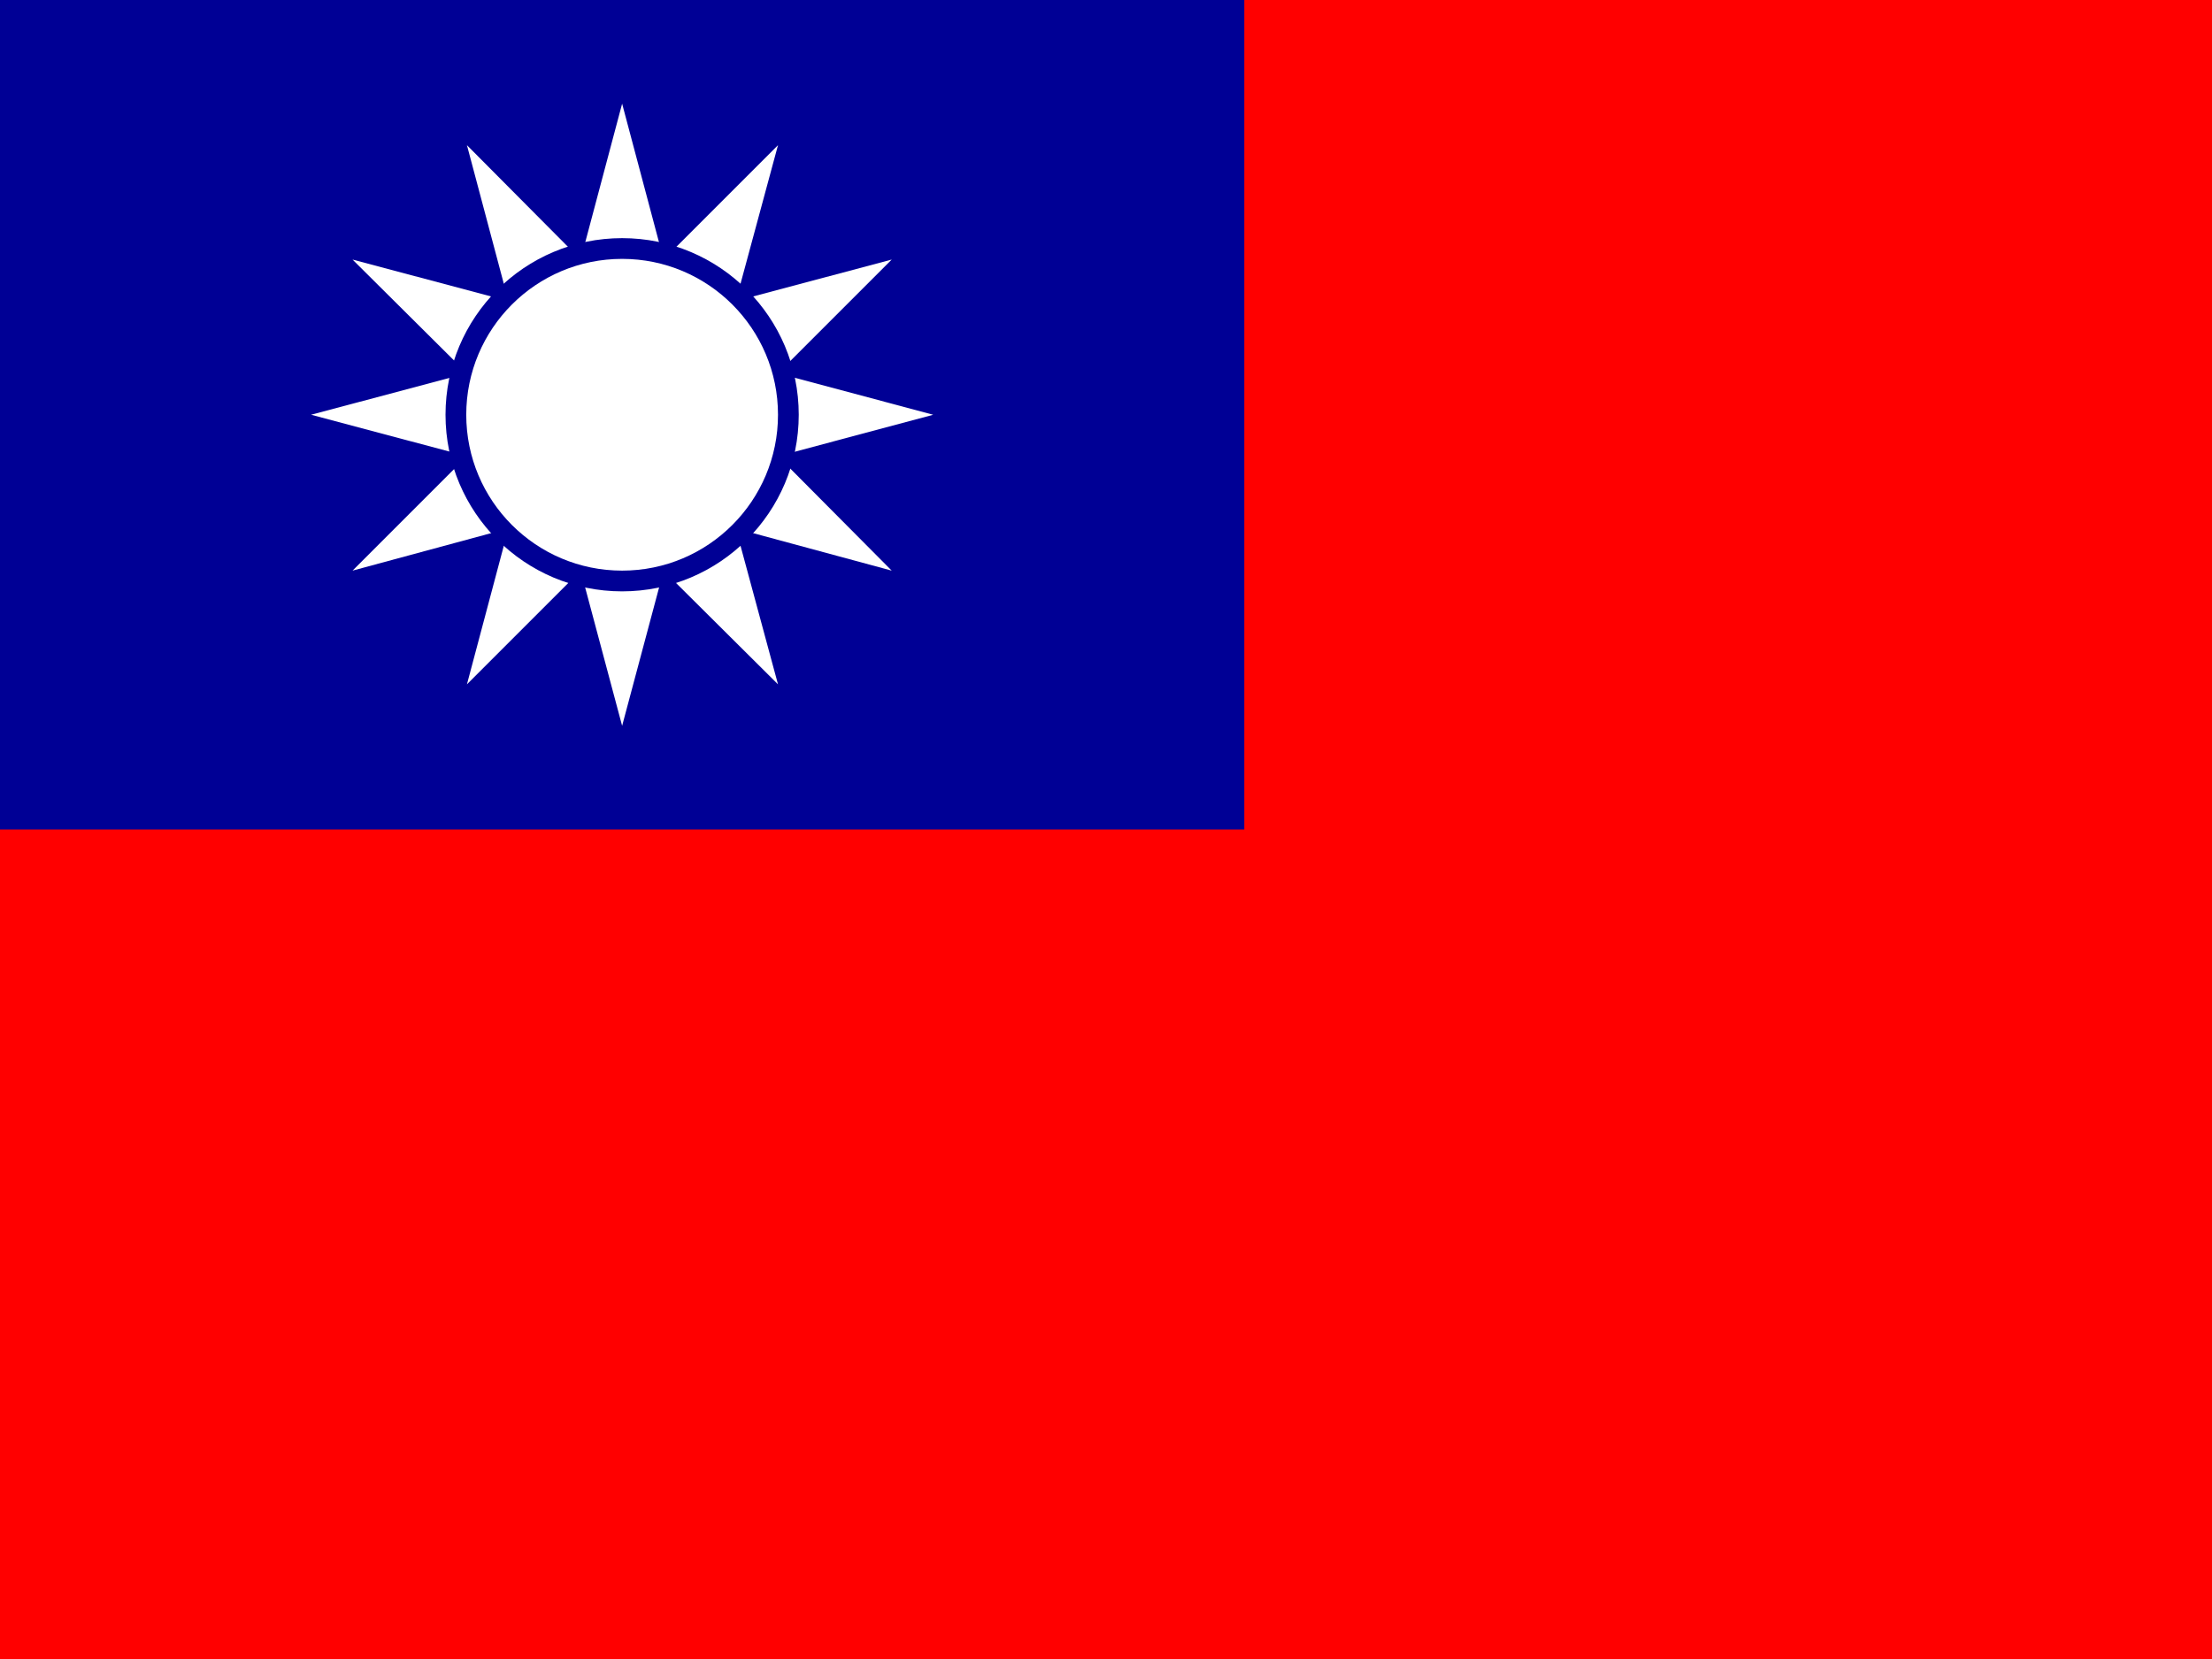
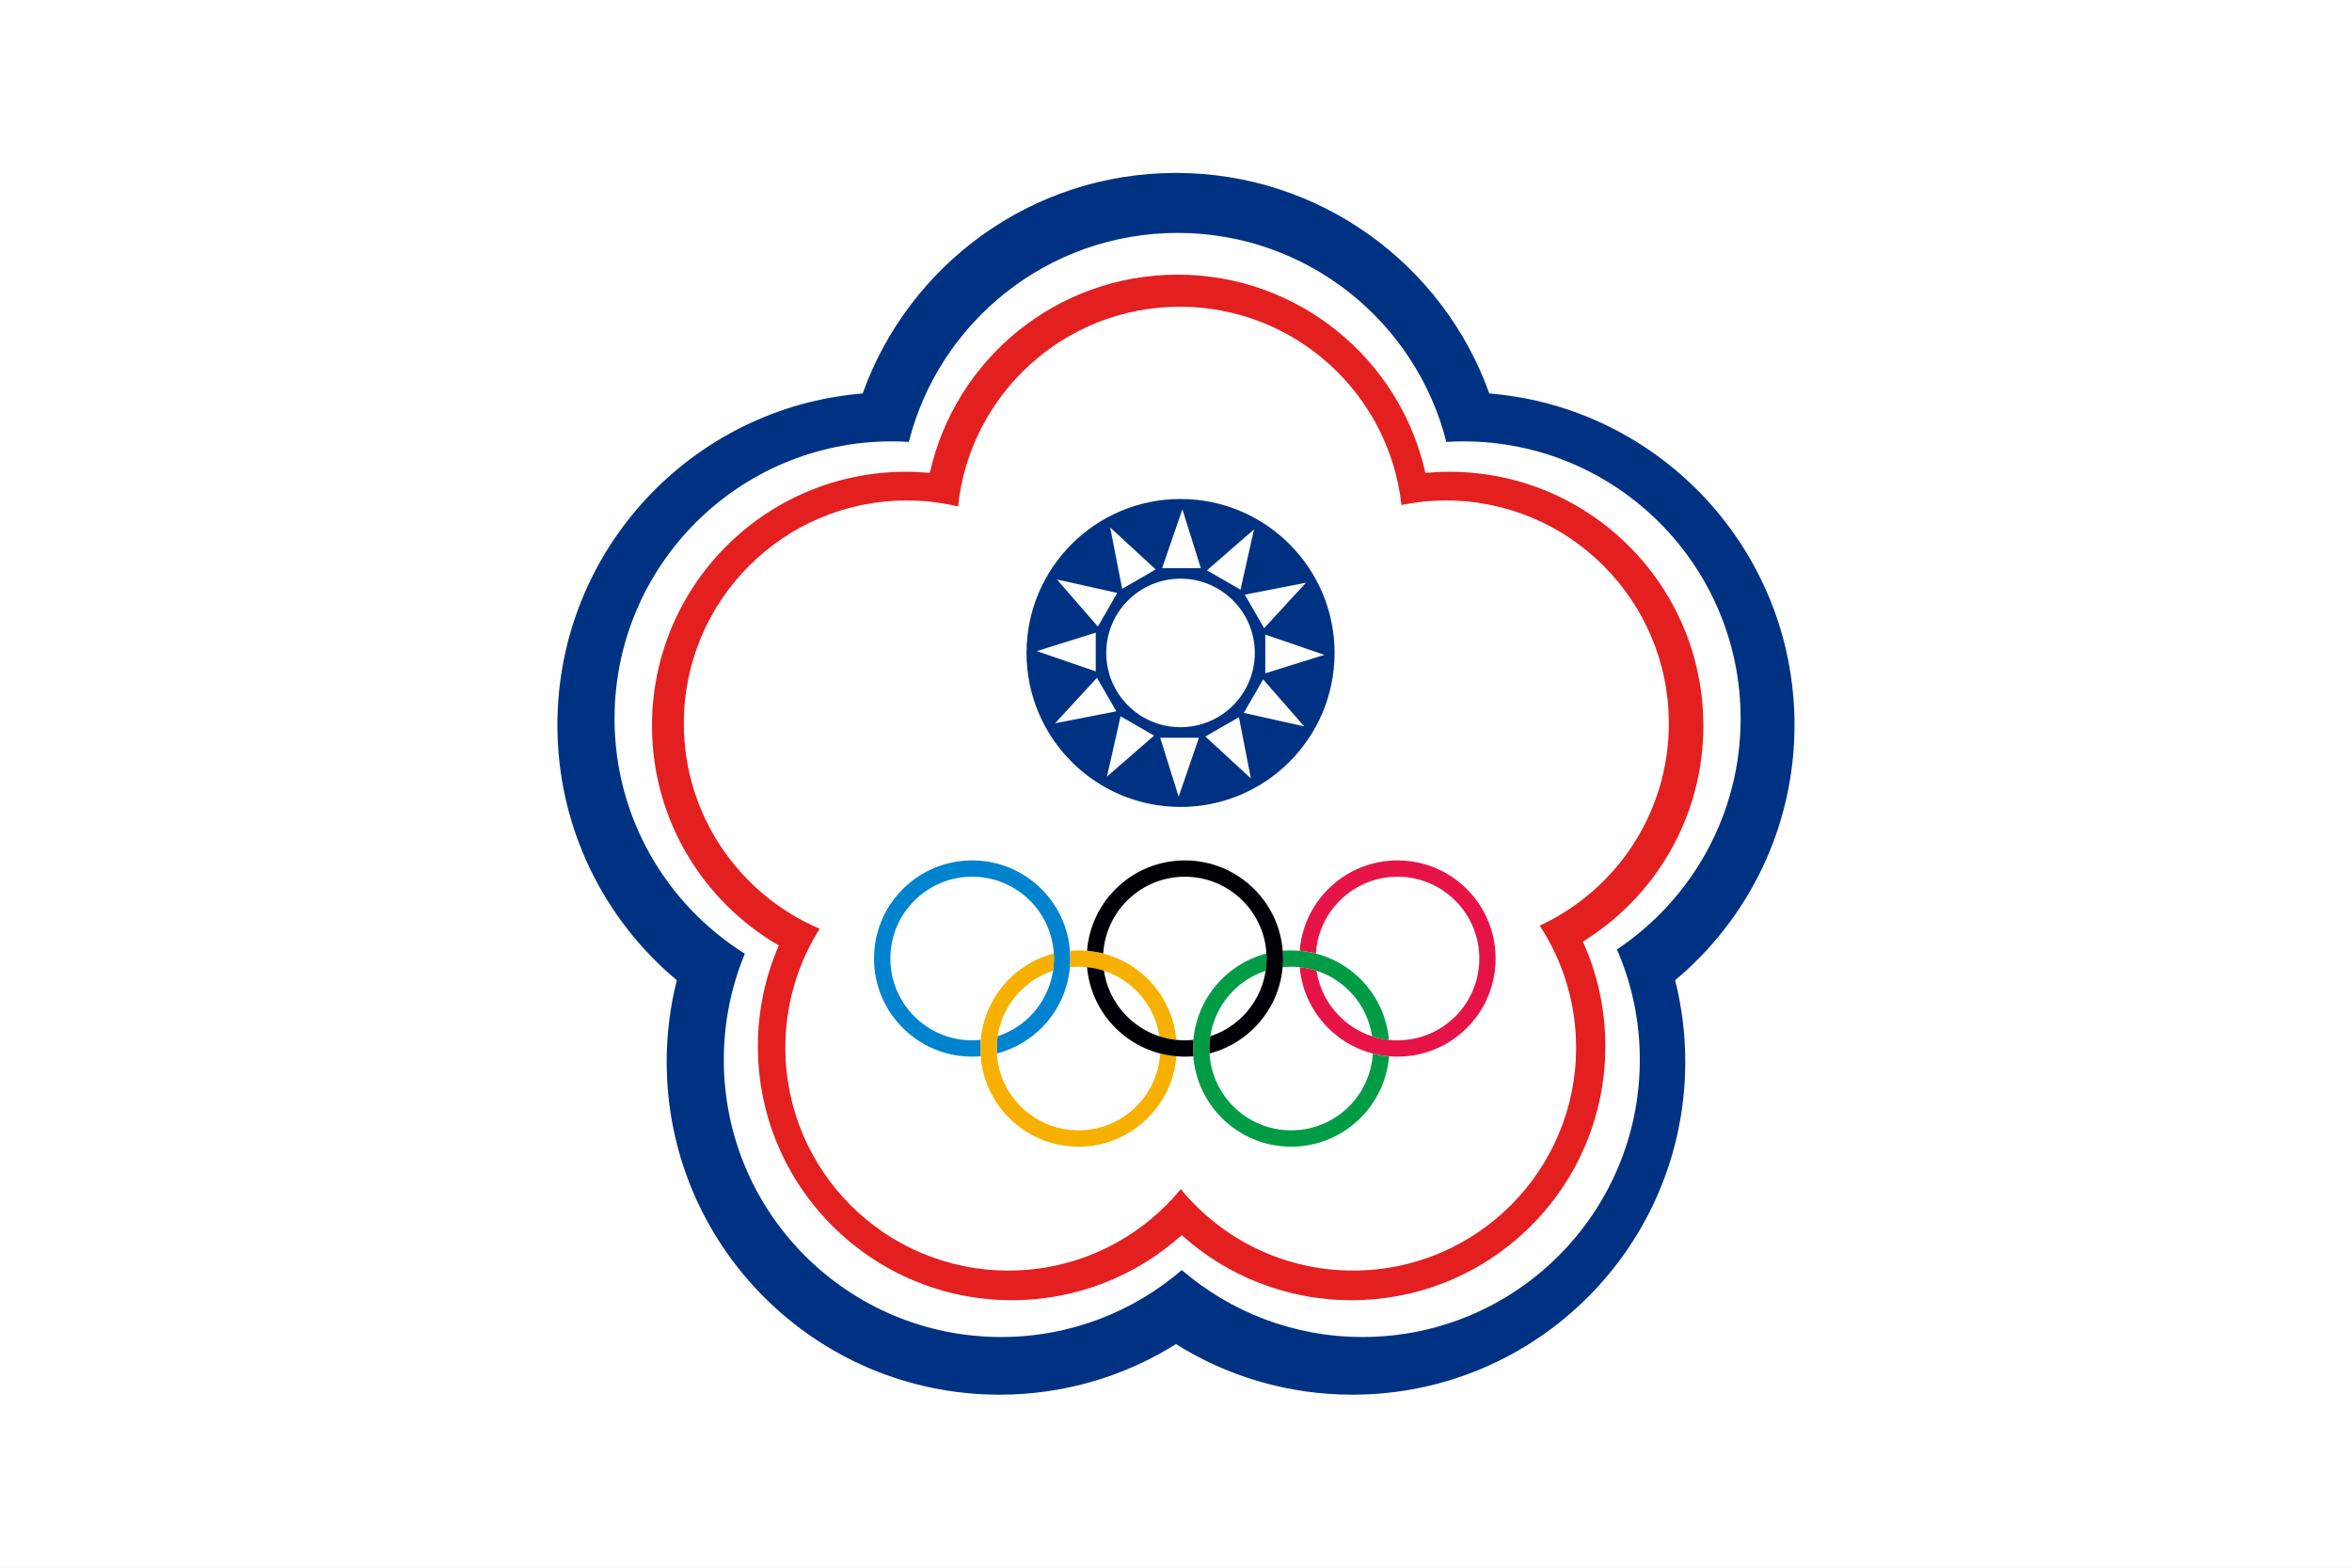
- <svg xmlns="http://www.w3.org/2000/svg" id="flag-icons-tw" viewBox="0 0 640 480">
+ <svg xmlns="http://www.w3.org/2000/svg" enable-background="new 0 0 900 600" height="600" viewBox="0 0 900 600" width="900">
  <clipPath id="a">
-     <path d="M0 0h640v480H0z" />
+     <path d="m0 0h899.963v600h-899.963z" />
  </clipPath>
+   <path d="m0 0h899.963v600h-899.963z" fill="#fff" />
  <g clip-path="url(#a)">
-     <path fill="red" d="M0 0h720v480H0z" />
-     <path fill="#000095" d="M0 0h360v240H0z" />
-     <g fill="#fff">
-       <path d="m154 126.9-2.5 9.6 9.4 2.6-1.8-7.1zm46.9 5.1-1.8 7.1 9.4-2.6-2.5-9.6zm-41.8-24-5.1 5.1 1.9 6.9z" />
-       <path d="m155.9 120-1.9 6.9 5.1 5.1z" />
-       <path d="m154 113.1-6.9 6.9 6.9 6.9 1.9-6.9zm14 27.8 5.1 5.1 6.9-1.9zm18.9 5.1 9.6 2.5 2.6-9.4-7.1 1.8z" />
-       <path d="m192 140.9 7.1-1.8 1.8-7.1zm-31.1-1.8 2.6 9.4 9.6-2.5-5.1-5.1zm19.1 5 6.9 1.9 5.1-5.1z" />
-       <path d="m173.1 146 6.9 6.9 6.9-6.9-6.9-1.9zm-12.2-45.1-9.4 2.6 2.5 9.6 5.1-5.1zm-1.8 31.1 1.8 7.1 7.1 1.8zm45-12 1.9-6.9-5.1-5.1z" />
-       <path d="m168 99.1-7.1 1.8-1.8 7.1zm32.9 8.9-1.8-7.1-7.1-1.8zm5.1 18.9 6.9-6.9-6.9-6.9-1.9 6.9z" />
-       <path d="m200.9 108-8.9-8.9-12-3.2-12 3.2-8.9 8.9-3.2 12 3.2 12 8.9 8.9 12 3.2 12-3.2 8.9-8.9 3.2-12z" />
-       <path d="m200.9 132 5.1-5.1-1.9-6.9zm5.1-18.9 2.5-9.6-9.4-2.6 1.8 7.1zm-6.9-12.2-2.6-9.4-9.6 2.5 5.1 5.1zm-26-6.9-9.6-2.5-2.6 9.4 7.1-1.8zm6.9 1.9-6.9-1.9-5.1 5.1z" />
-       <path d="m186.9 94-6.9-6.9-6.9 6.9 6.9 1.9z" />
-       <path d="m192 99.1-5.1-5.1-6.9 1.9zM173.1 146l-9.6 2.5 4.5 16.6 12-12.2zm-5.1 19.1 12 44.9 12-44.9-12-12.2zm-7.1-26-9.4-2.6-4.4 16.4 16.4-4.4z" />
-       <path d="m147.1 152.9-12 45.1 32.9-32.9-4.5-16.6zm-12-20.9L102 165.1l45.1-12.2 4.4-16.4z" />
-       <path d="m154 126.9-6.9-6.9-12 12 16.4 4.5zm0-13.8-2.5-9.6-16.4 4.5 12 12z" />
-       <path d="M135.1 108 90 120l45.1 12 12-12zm90 24-16.6 4.5 4.4 16.4 45.1 12.2z" />
-       <path d="m199.1 139.1-2.6 9.4 16.4 4.4-4.4-16.4zm-12.2 6.9-6.9 6.9 12 12.2 4.5-16.6zm19.1-19.1 2.5 9.6 16.6-4.5-12.2-12z" />
-       <path d="m192 165.1 33.1 32.9-12.2-45.1-16.4-4.4zm7.1-64.2 9.4 2.6 4.4-16.4-16.4 4.4z" />
-       <path d="M225.1 108 258 75.1l-45.1 12-4.4 16.4zm-12.2-20.9L225.1 42 192 75.1l4.5 16.4zm12.2 44.9 44.9-12-44.9-12-12.2 12z" />
-       <path d="m206 113.1 6.9 6.9 12.2-12-16.6-4.5zm-38-38L135.1 42l12 45.1 16.4 4.4z" />
-       <path d="m160.9 100.9 2.6-9.4-16.4-4.4 4.4 16.4z" />
-       <path d="m147.1 87.1-45.1-12 33.1 32.9 16.4-4.5zm39.8 6.9 9.6-2.5-4.5-16.4-12 12z" />
-       <path d="M192 75.1 180 30l-12 45.1 12 12z" />
-       <path d="m173.1 94 6.9-6.9-12-12-4.5 16.4z" />
+     <g clip-rule="evenodd" fill-rule="evenodd">
+       <path d="m686.676 277.504c0-66.792-51.373-121.569-116.787-126.915-17.61-49.223-64.67-84.403-119.9-84.403-55.257 0-102.275 35.181-119.886 84.403-65.415 5.346-116.814 60.123-116.814 126.915 0 39.217 17.776 74.315 45.695 97.659-2.536 9.991-3.873 20.492-3.873 31.267 0 70.334 57.009 127.356 127.356 127.356 24.805 0 47.955-7.083 67.522-19.36 19.568 12.277 42.691 19.36 67.536 19.36 70.32 0 127.344-57.022 127.344-127.356 0-10.774-1.339-21.275-3.874-31.267 27.906-23.344 45.681-58.441 45.681-97.659z" fill="#fff" />
+       <path d="m451.725 190.979c-32.534 0-58.923 26.402-58.923 58.91 0 32.562 26.389 58.952 58.923 58.952 32.563 0 58.952-26.39 58.952-58.952 0-32.508-26.389-58.91-58.952-58.91zm-.014 87.339c-15.682 0-28.4-12.707-28.4-28.43 0-15.668 12.719-28.415 28.4-28.415 15.71 0 28.442 12.746 28.442 28.415.001 15.723-12.732 28.43-28.442 28.43z" fill="#003283" />
+       <path d="m686.676 277.504c0-66.792-51.373-121.569-116.787-126.915-17.61-49.223-64.67-84.403-119.9-84.403-55.257 0-102.275 35.181-119.886 84.403-65.415 5.346-116.814 60.123-116.814 126.915 0 39.217 17.776 74.315 45.695 97.659-2.536 9.991-3.873 20.492-3.873 31.267 0 70.334 57.009 127.356 127.356 127.356 24.805 0 47.955-7.083 67.522-19.36 19.568 12.277 42.691 19.36 67.536 19.36 70.32 0 127.344-57.022 127.344-127.356 0-10.774-1.339-21.275-3.874-31.267 27.906-23.344 45.681-58.441 45.681-97.659zm-67.949 85.864c5.637 12.953 8.75 27.215 8.75 42.234 0 58.621-47.5 106.108-106.106 106.108-26.403 0-50.587-9.66-69.149-25.617-18.575 15.957-42.732 25.617-69.148 25.617-58.621 0-106.107-47.487-106.107-106.108 0-14.371 2.88-28.069 8.048-40.594-29.931-18.784-49.857-52.035-49.857-89.972 0-58.607 47.486-106.107 106.094-106.107 2.205 0 4.354.042 6.504.221 11.629-45.985 53.273-80.007 102.854-80.007 49.566 0 91.21 34.022 102.84 80.007 2.149-.179 4.342-.221 6.505-.221 58.607 0 106.106 47.5 106.106 106.107 0 36.821-18.823 69.301-47.334 88.332z" fill="#003283" />
+       <path d="m651.797 277.752c0-53.702-43.488-97.191-97.19-97.191-3.06 0-6.159.179-9.177.427-9.688-43.448-48.479-75.873-94.82-75.873-46.356 0-85.134 32.425-94.808 75.873-3.004-.248-6.063-.427-9.122-.427-53.702 0-97.192 43.489-97.192 97.191 0 35.912 19.499 67.273 48.533 84.101-5.153 11.85-8.019 24.846-8.019 38.583 0 53.701 43.545 97.191 97.205 97.191 24.97 0 47.748-9.439 64.973-24.9 17.212 15.461 39.989 24.9 64.96 24.9 53.659 0 97.15-43.49 97.15-97.191 0-14.248-3.06-27.808-8.614-40.044 27.699-17.102 46.121-47.707 46.121-82.64zm-62.615 76.521c8.792 13.435 13.917 29.462 13.917 46.687 0 47.128-38.198 85.325-85.312 85.325-26.61 0-50.312-12.14-65.965-31.169-15.655 19.029-39.384 31.169-65.952 31.169-47.155 0-85.354-38.197-85.354-85.325 0-16.716 4.823-32.342 13.132-45.516-30.537-12.968-51.979-43.284-51.979-78.547 0-47.155 38.198-85.354 85.354-85.354 6.711 0 13.285.812 19.595 2.288 4.438-42.939 40.734-76.439 84.858-76.439 43.917 0 80.089 33.197 84.788 75.873 5.513-1.116 11.189-1.722 17.005-1.722 47.113 0 85.313 38.198 85.313 85.354.001 34.272-20.201 63.817-49.4 77.376z" fill="#e41f20" />
+       <g fill="#fff">
+         <path d="m444.684 217.464h14.814l-7.056-22.558z" />
+         <path d="m429.402 225.346 12.829-7.4-17.418-16.068z" />
+         <path d="m420.1 239.815 7.414-12.87-23.082-5.169z" />
+         <path d="m419.288 256.958v-14.814l-22.572 7.055z" />
+         <path d="m427.169 272.239-7.414-12.829-16.012 17.404z" />
+         <path d="m441.611 281.542-12.816-7.401-5.209 23.082z" />
+         <path d="m458.767 282.369h-14.813l7.069 22.558z" />
+         <path d="m474.078 274.485-12.858 7.401 17.433 16.026z" />
+         <path d="m483.337 260.017-7.386 12.829 23.109 5.168z" />
+         <path d="m484.164 242.874v14.814l22.599-7.055z" />
+         <path d="m476.323 227.592 7.4 12.83 16.027-17.405z" />
+         <path d="m461.854 218.291 12.829 7.399 5.167-23.082z" />
+       </g>
    </g>
-     <circle cx="180" cy="120" r="51.1" fill="#000095" />
-     <circle cx="180" cy="120" r="45.1" fill="#fff" />
+     <path d="m409.544 366.854c0-20.754-16.784-37.552-37.551-37.552-20.753 0-37.55 16.798-37.55 37.552 0 20.752 16.797 37.551 37.55 37.551 1.131 0 2.205-.042 3.28-.125-.083-.991-.124-1.984-.124-2.976 0-1.116.041-2.246.124-3.321-1.075.139-2.149.179-3.28.179-17.266 0-31.293-13.999-31.293-31.308 0-17.268 14.027-31.309 31.293-31.309 17.321 0 31.309 14.041 31.309 31.309 0 13.903-9.04 25.658-21.565 29.75-.221 1.518-.345 3.102-.345 4.7 0 .646.041 1.294.054 1.888 16.179-4.175 28.098-18.851 28.098-36.338z" fill="#0083ce" />
+     <path d="m572.301 366.854c0 20.752-16.784 37.551-37.551 37.551-19.636 0-35.73-15.035-37.413-34.244 2.232.221 4.383.689 6.45 1.379 2.287 15.075 15.295 26.622 30.963 26.622 17.322 0 31.309-13.999 31.309-31.308 0-17.268-13.986-31.309-31.309-31.309-16.618 0-30.22 13.008-31.213 29.364-2.024-.509-4.092-.854-6.2-1.033 1.503-19.332 17.694-34.574 37.413-34.574 20.767.001 37.551 16.799 37.551 37.552z" fill="#e61446" />
+     <path d="m525.326 403.192c-.992 16.439-14.595 29.42-31.268 29.42-17.268 0-31.281-14.015-31.281-31.308 0-13.918 9.04-25.673 21.554-29.765.219-1.544.343-3.088.343-4.686 0-.648 0-1.295-.04-1.944-16.179 4.23-28.127 18.907-28.127 36.395 0 20.739 16.826 37.563 37.552 37.563 19.732 0 35.911-15.24 37.469-34.588-2.152-.178-4.219-.522-6.202-1.087zm-31.268-33.196c15.724 0 28.731 11.548 30.964 26.608 2.066.689 4.217 1.172 6.464 1.379-1.682-19.195-17.791-34.229-37.428-34.229-1.075 0-2.149.04-3.226.123.084.992.084 1.985.084 2.978 0 1.115-.042 2.231-.124 3.307 1.075-.125 2.191-.166 3.266-.166z" fill="#009c45" />
+     <path d="m450.14 404.28c-1.529 19.348-17.72 34.588-37.44 34.588-20.766 0-37.55-16.824-37.55-37.563 0-17.487 11.919-32.164 28.097-36.395.042.649.056 1.296.056 1.944 0 1.598-.124 3.142-.344 4.686-12.526 4.092-21.566 15.847-21.566 29.765 0 17.293 14.015 31.308 31.308 31.308 16.619 0 30.247-12.98 31.24-29.378 1.997.522 4.065.866 6.199 1.045zm-40.719-34.119c.083-1.075.124-2.191.124-3.307 0-.992 0-1.985-.096-2.978 1.074-.083 2.149-.123 3.251-.123 19.637 0 35.732 15.034 37.414 34.229-2.232-.207-4.396-.689-6.463-1.379-2.26-15.061-15.242-26.608-30.951-26.608-1.102.001-2.204.042-3.279.166z" fill="#f7b000" />
+     <path d="m453.393 398.162c-15.723 0-28.704-11.547-30.963-26.622-2.068-.689-4.217-1.158-6.464-1.379 1.681 19.209 17.791 34.244 37.427 34.244 1.075 0 2.164-.042 3.252-.125-.096-.991-.139-1.984-.139-2.976 0-1.116.069-2.246.152-3.321-1.075.139-2.15.179-3.265.179zm0-68.859c-19.747 0-35.925 15.242-37.427 34.574 2.108.18 4.175.524 6.188 1.033 1.006-16.356 14.606-29.364 31.239-29.364 17.281 0 31.28 14.041 31.28 31.309 0 13.903-9.025 25.658-21.538 29.75-.234 1.518-.358 3.102-.358 4.7 0 .646 0 1.294.042 1.888 16.191-4.176 28.139-18.852 28.139-36.338 0-20.754-16.839-37.552-37.565-37.552z" fill="#000006" />
  </g>
</svg>
